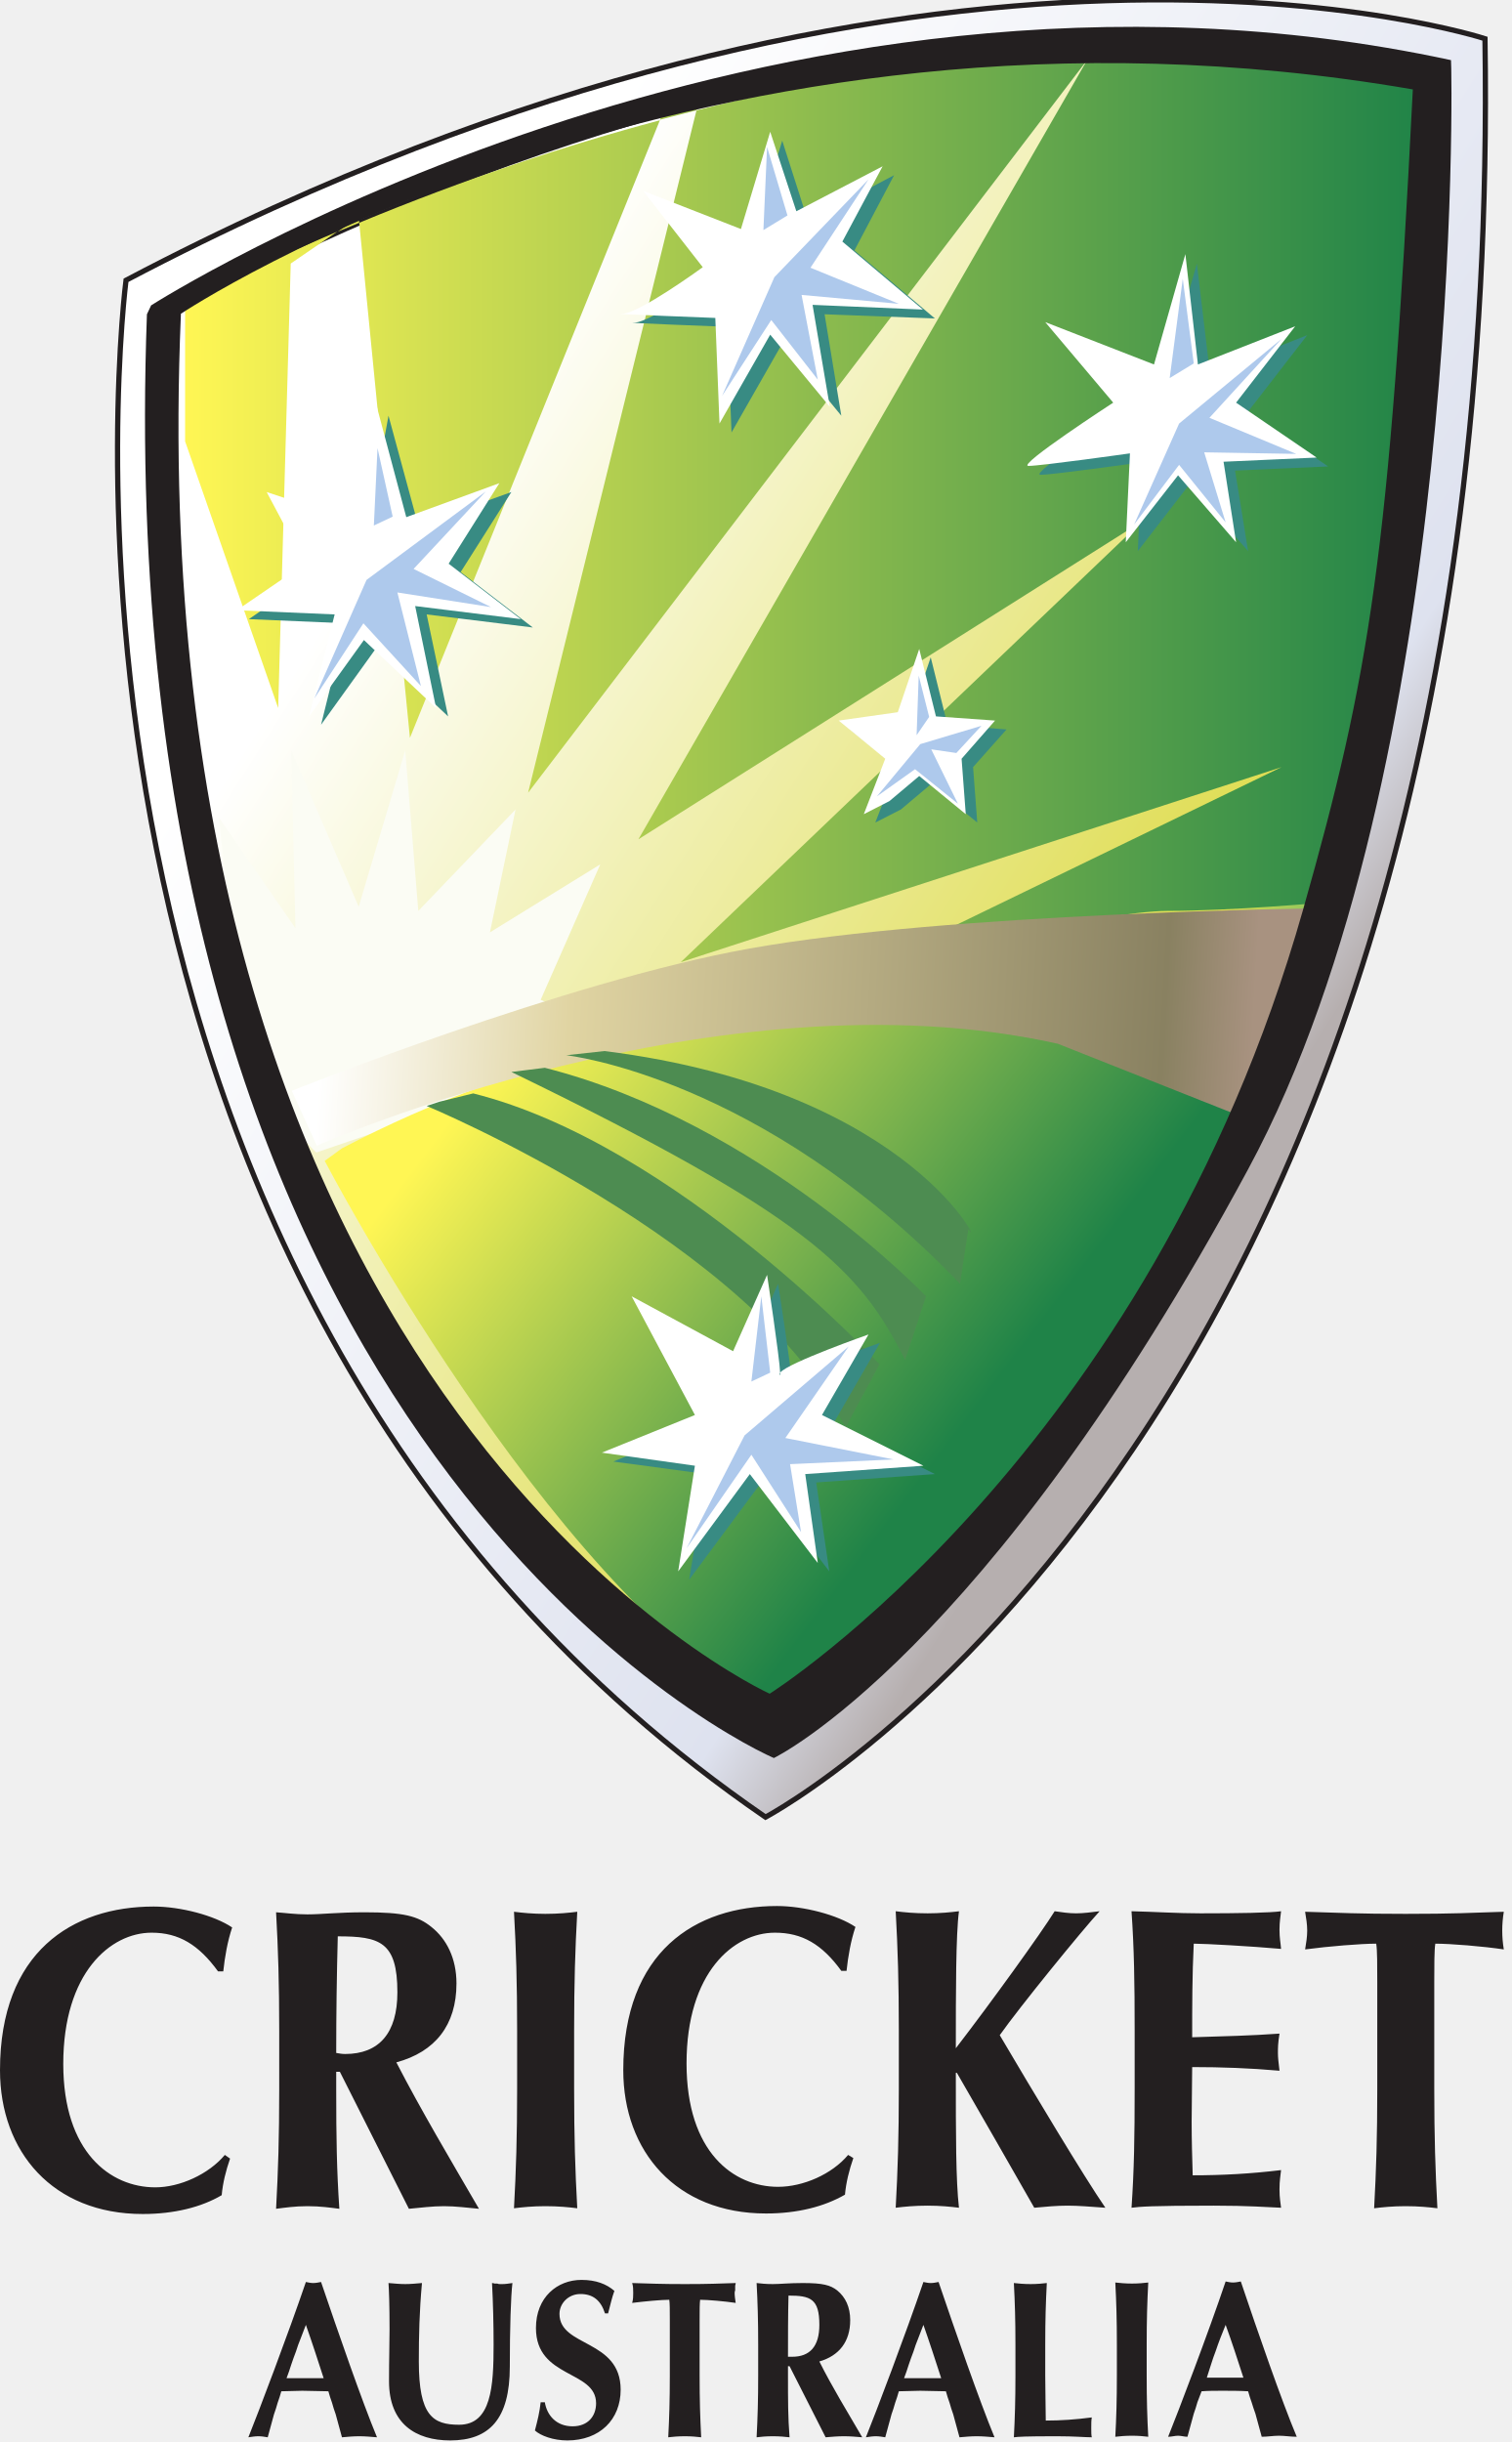
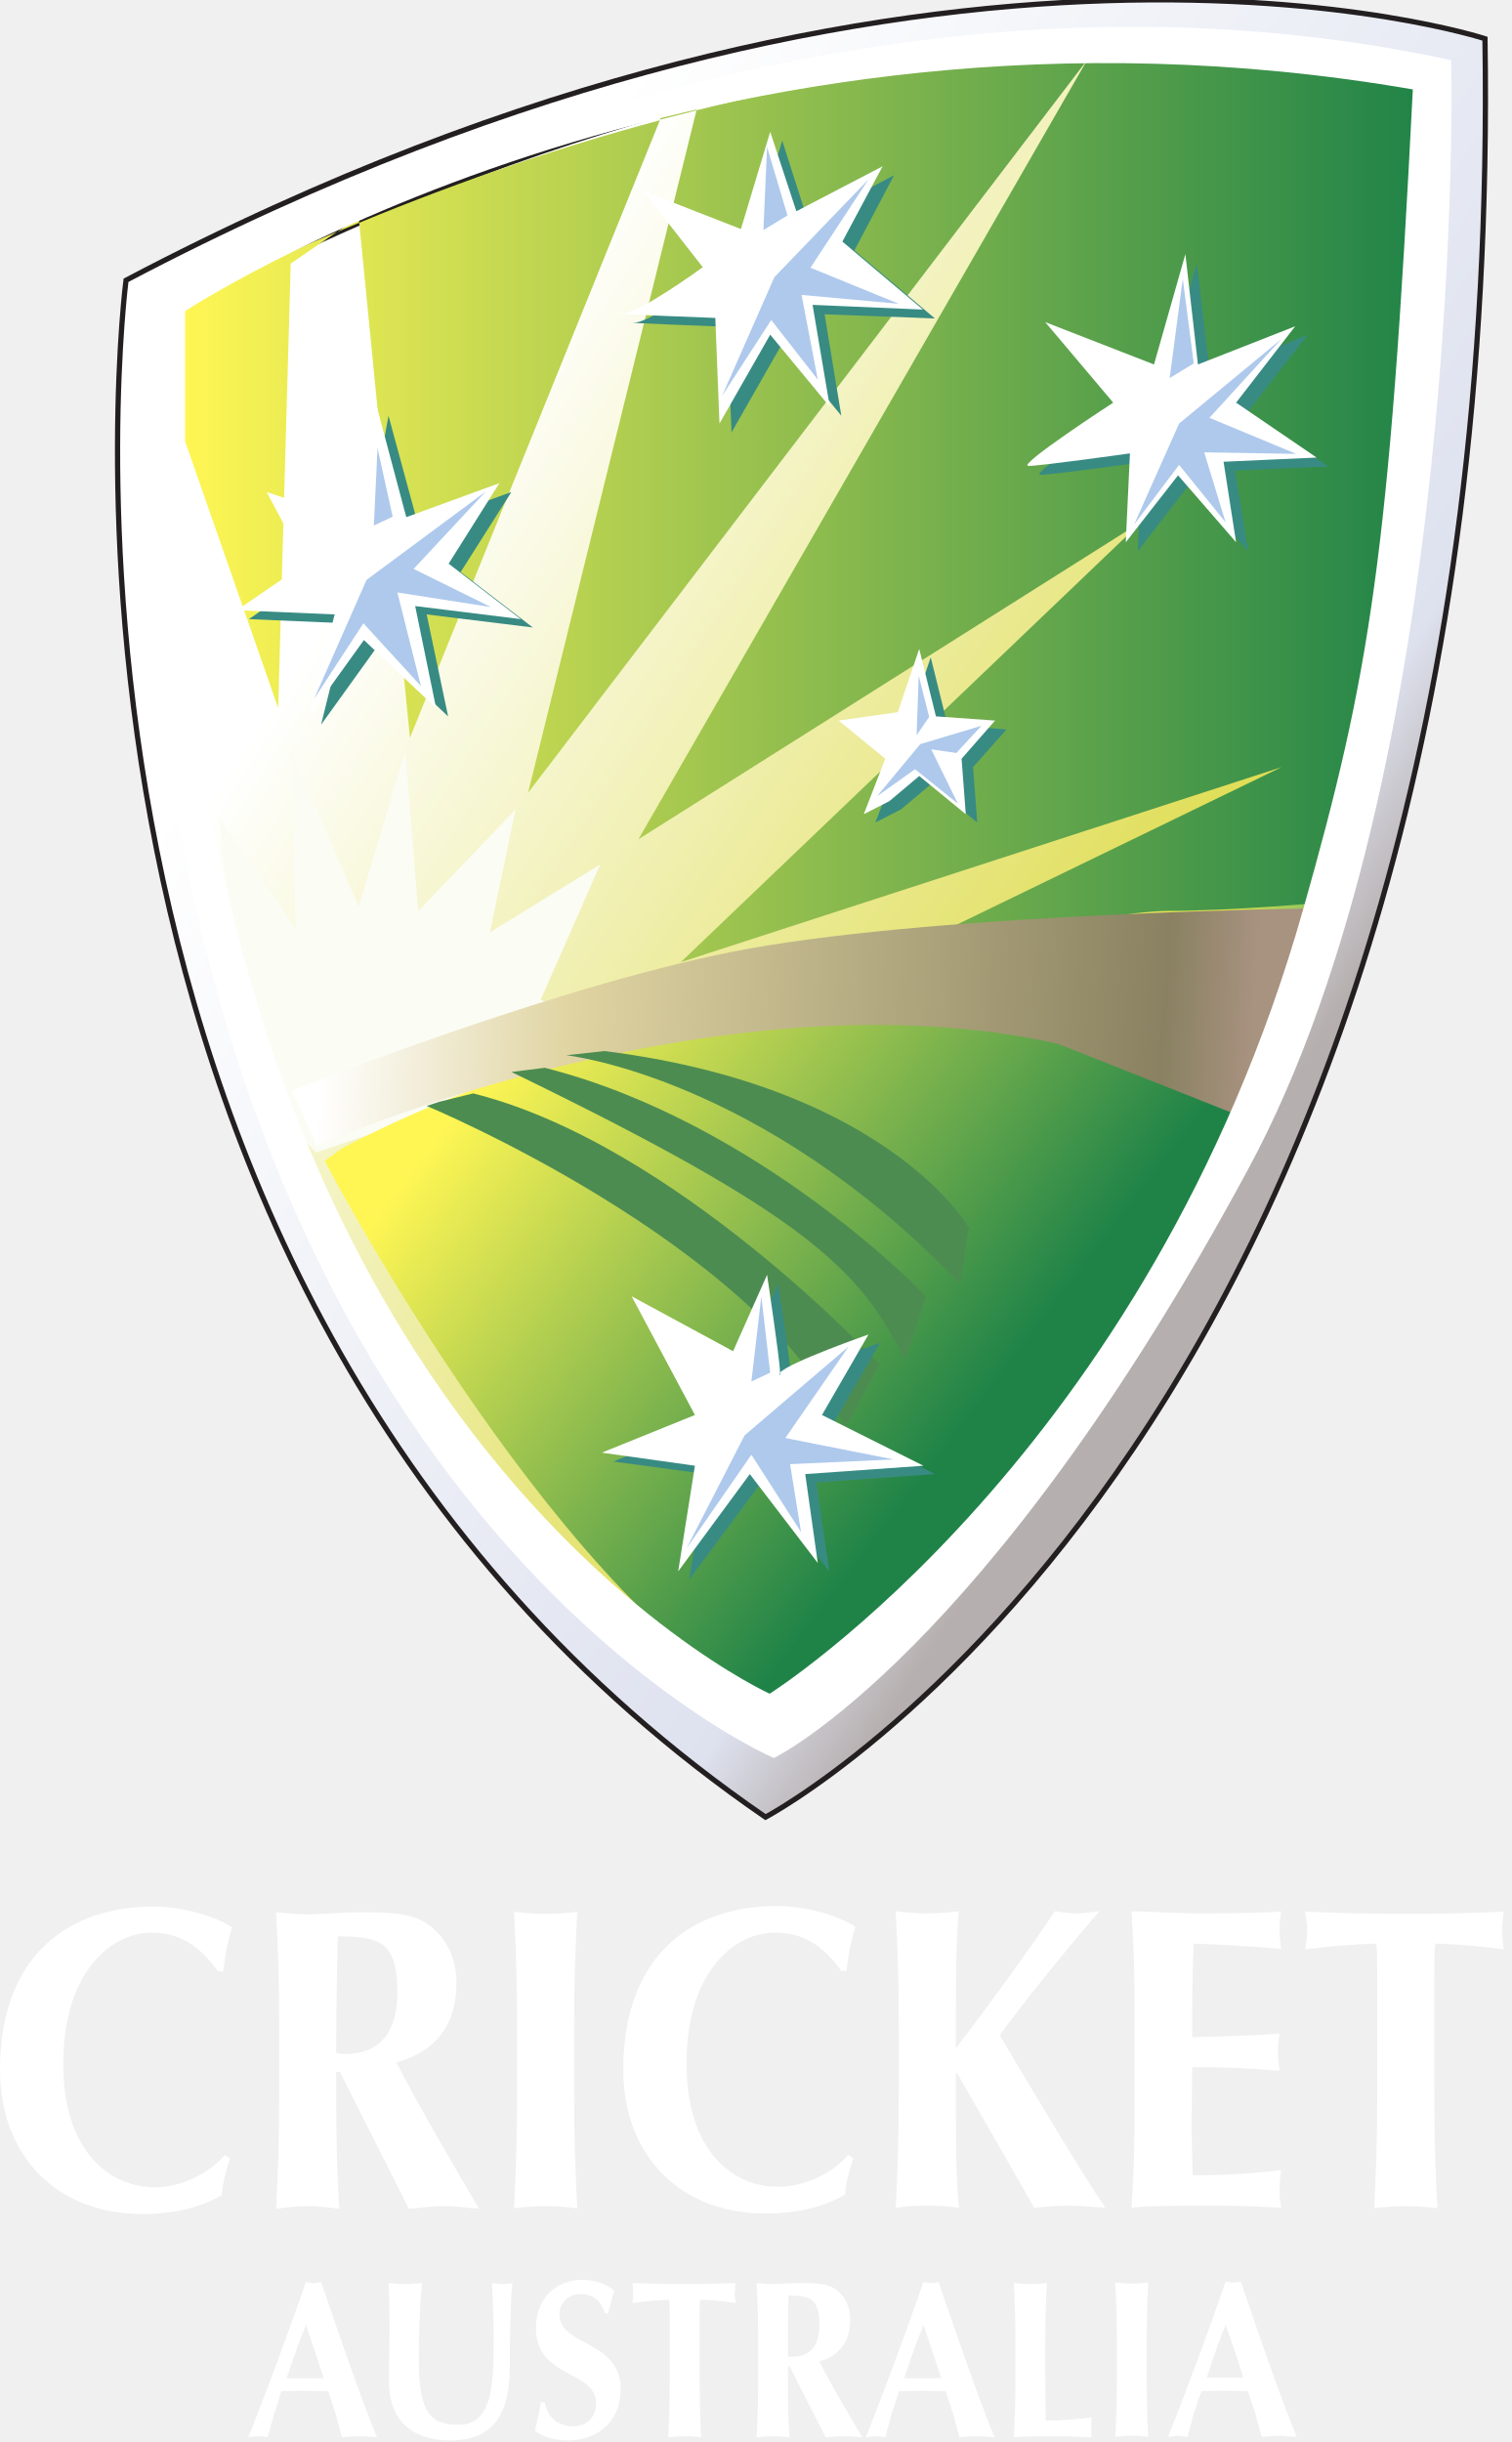
<svg xmlns="http://www.w3.org/2000/svg" version="1.2" viewBox="0 0 289 467" width="289" height="467">
  <defs>
    <linearGradient id="P" gradientUnits="userSpaceOnUse" />
    <linearGradient id="g1" x1="70.1" y1="85.5" x2="251.2" y2="200.4" href="#P">
      <stop stop-color="#fff" />
      <stop offset=".02" stop-color="#fff" />
      <stop offset=".88" stop-color="#dee2ef" />
      <stop offset="1" stop-color="#b6afaf" />
    </linearGradient>
    <clipPath clipPathUnits="userSpaceOnUse" id="cp1">
      <path d="m0 0h655.37v466.65h-655.37z" />
    </clipPath>
    <linearGradient id="g2" x1="76.6" y1="88.9" x2="247" y2="197.9" href="#P">
      <stop stop-color="#fff" />
      <stop offset=".02" stop-color="#fff" />
      <stop offset=".88" stop-color="#dedc4e" />
      <stop offset="1" stop-color="#5db868" />
    </linearGradient>
    <clipPath clipPathUnits="userSpaceOnUse" id="cp2">
      <path d="m0 0h655.37v466.65h-655.37z" />
    </clipPath>
    <linearGradient id="g3" x1="35.4" y1="96.3" x2="272.7" y2="96.3" href="#P">
      <stop stop-color="#fff654" />
      <stop offset="1" stop-color="#1f8348" />
    </linearGradient>
    <clipPath clipPathUnits="userSpaceOnUse" id="cp3">
      <path d="m0 0h655.37v466.65h-655.37z" />
    </clipPath>
    <linearGradient id="g4" x1="98.7" y1="197.5" x2="188.9" y2="266.4" href="#P">
      <stop stop-color="#fff654" />
      <stop offset="1" stop-color="#1f8348" />
    </linearGradient>
    <linearGradient id="g5" x1="58" y1="190.8" x2="247" y2="201.5" href="#P">
      <stop stop-color="#fff" />
      <stop offset=".02" stop-color="#fff" />
      <stop offset=".27" stop-color="#e0d4a2" />
      <stop offset=".87" stop-color="#898161" />
      <stop offset=".96" stop-color="#a89280" />
      <stop offset="1" stop-color="#a89280" />
    </linearGradient>
    <clipPath clipPathUnits="userSpaceOnUse" id="cp4">
      <path d="m0 0h655.37v466.65h-655.37z" />
    </clipPath>
  </defs>
-   <style>.a{fill:url(#g1)}.b{fill:none;stroke:#231f20;stroke-width:1}.c{fill:url(#g2)}.d{fill:url(#g3)}.e{fill:#fbfcf4}.f{fill:url(#g4)}.g{fill:url(#g5)}.h{fill:#231f20}.i{fill:#4d8c51}.j{fill:#388b83}.k{fill:#fff}.l{fill:#aec9ec}</style>
+   <style>.a{fill:url(#g1)}.b{fill:none;stroke:#231f20;stroke-width:1}.c{fill:url(#g2)}.d{fill:url(#g3)}.e{fill:#fbfcf4}.f{fill:url(#g4)}.g{fill:url(#g5)}.h{fill:#ffffff}.i{fill:#4d8c51}.j{fill:#388b83}.k{fill:#fff}.l{fill:#aec9ec}</style>
  <path class="a" d="m220.1 0c-46 0.2-114.3 10.6-196 53.6 0 0-25.1 192.7 122.3 293.9 0 0 141.7-74.5 137.6-340.1 0 0-22.1-7.2-60.6-7.4z" />
  <g clip-path="url(#cp1)">
    <path class="b" d="m146.4 347.5c0 0 141.6-74.5 137.6-340.1 0 0-106.1-34.8-259.9 46.2 0 0-25.1 192.7 122.3 293.9z" />
  </g>
  <path class="c" d="m33.2 59.8c0 0-24.3 179.5 114.3 275.5 0 0 124.6-77.9 126.9-320.9 0 0-19.5-6.3-54.2-6.3-42.4 0-107.4 9.5-187 51.7z" />
  <g clip-path="url(#cp2)">
    <path class="b" d="m147.5 335.3c0 0 124.6-77.9 126.9-320.9 0 0-96.5-31.4-241.2 45.4 0 0-24.3 179.5 114.3 275.5z" />
  </g>
  <path fill-rule="evenodd" class="d" d="m228.6 8.7c28 0 44.1 3.6 44.1 3.6 4.8 101.2-19.5 160.3-19.5 160.3 0 0-17.8 1.6-29.9 1.6-12.2 0-55.1 9.8-55.1 9.8l76.9-37.3-114.9 37.3 88.2-84.3-96.3 60.8 85.8-149-106.9 140.1 32.2-130.5c38.8-9.8 71.5-12.4 95.4-12.4zm-94.4 8.5l-1 3.9q-3.4 0.9-7 1.8l0.7-1.7zm-8 5.8l-47.8 118.1-9.7-98.5c20.3-8.4 39.5-14.8 57.5-19.6zm-57.6 18.5l0.1 1.1q-2 0.8-4.1 1.7zm-26 12.7q3.6-1.7 7.2-3.4 3.6-1.7 7.3-3.3 3.7-1.6 7.4-3.2l-8.9 6.1-2.4 85-17.8-51v-26.7q3.5-1.8 7.2-3.5z" />
  <g clip-path="url(#cp3)">
    <path class="e" d="m60.5 220.4l61.6-21.1-18.7-8.1 11.4-25.9-21.1 13 4.9-23.5-18.6 19.4-2.5-30.7-8.9 29.9-12.9-29.9 0.8 34-14.6-21.1c0 0 4.1 51 18.6 64z" />
  </g>
  <path class="f" d="m65.4 219.6l-3.3 2.4c0 0 42.2 81 84.3 104.5 0 0 55-22.7 93.1-115 0 0-31.1-16.2-77.6-16.2-27.8 0-61.1 5.8-96.5 24.3z" />
  <path class="g" d="m143.3 181.4c-35.2 6.3-87.5 27.2-87.5 27.2l4.8 10.5c0 0 77-34 141.7-19.5l34.8 13.8 15.4-39.7c0 0-70.6 0.8-109.2 7.7z" />
  <g clip-path="url(#cp4)">
    <path fill-rule="evenodd" class="h" d="m44 412.8c-0.8 2.3-1.4 4.7-1.6 7-3.9 2.3-9.1 3.6-15.1 3.6-17.2 0-27.3-11.9-27.3-27.5 0-22.6 13.8-31.3 29.4-31.3 5.1 0 11.6 1.7 15 4-0.9 2.7-1.4 5.6-1.7 8.4h-1c-3.7-5.1-7.5-7.4-12.7-7.4-7.9 0-16.9 7.7-16.9 25.1 0 16.9 9 23.6 17.6 23.6 4.7 0 10.2-2.5 13.3-6.2zm21-16.6h-0.7v3.4c0 9.2 0.1 15.5 0.6 22.8-1.6-0.2-3.6-0.5-6.1-0.5-2.4 0-4.4 0.3-6 0.5 0.4-7.3 0.6-13.6 0.6-22.8v-11.2c0-9.2-0.2-15.5-0.6-22.7 1.6 0.1 3.6 0.4 6 0.4 2.7 0 5.9-0.4 10.9-0.4 7.5 0 10.2 0.7 12.8 2.8 2.9 2.3 4.8 6 4.8 10.8 0 8-4.1 13.1-11.5 15.1 4.8 9.3 10.4 18.7 15.8 28-2.2-0.2-4.5-0.5-6.7-0.5-2.2 0-4.5 0.3-6.7 0.5zm-0.4-25.9c-0.2 7.5-0.3 14.8-0.3 22.3 0.6 0.1 1.1 0.2 1.7 0.2 6.5 0 10-4 10-11.8 0-9.7-3.4-10.7-11.4-10.7zm34.3 18c0-9.2-0.2-15.5-0.6-22.7 1.6 0.2 3.6 0.4 6 0.4 2.5 0 4.5-0.2 6.1-0.4-0.4 7.2-0.6 13.5-0.6 22.7v11.2c0 9.2 0.2 15.5 0.6 22.8-1.6-0.2-3.6-0.4-6.1-0.4-2.4 0-4.4 0.2-6 0.4 0.4-7.3 0.6-13.6 0.6-22.8zm64.3 24.4c-0.8 2.3-1.4 4.7-1.6 7-4 2.3-9.1 3.6-15.1 3.6-17.2 0-27.3-11.9-27.3-27.4 0-22.7 13.8-31.4 29.4-31.4 5.1 0 11.6 1.7 15 4-0.9 2.7-1.4 5.6-1.7 8.4h-1c-3.7-5.1-7.5-7.3-12.7-7.3-7.9 0-16.9 7.6-16.9 25 0 17 9 23.6 17.5 23.6 4.8 0 10.3-2.4 13.4-6.1zm19.6-16.3c0 11.8 0 20.6 0.6 25.8-1.6-0.2-3.6-0.4-6-0.4-2.5 0-4.5 0.2-6.1 0.4 0.4-7.2 0.6-13.6 0.6-22.8v-11.1c0-9.2-0.2-15.6-0.6-22.8 1.6 0.2 3.6 0.4 6.1 0.4 2.4 0 4.4-0.2 6-0.4-0.6 4.4-0.6 15.6-0.6 26.2 6.7-8.7 16.3-22 18.9-26.2 1.4 0.2 2.7 0.4 4.1 0.4 1.4 0 2.8-0.2 4.5-0.4-3.4 3.7-15.3 18.3-19.1 23.7 6.3 10.7 16.2 27.2 20.2 33-2.9-0.2-5.1-0.4-7.2-0.4-2.1 0-4.3 0.2-6.4 0.4-4.9-8.6-9.9-17.3-14.8-25.8zm34.2-8.1c0-9.2-0.1-15.6-0.6-22.8 4.4 0.1 8.8 0.4 13.2 0.4 7.2 0 13.4-0.1 15.4-0.4-0.1 1-0.3 2-0.3 3.5 0 1.7 0.2 2.4 0.3 3.7-5.6-0.5-14.5-1-16.7-1-0.3 6-0.3 11.9-0.3 17.9 6.4-0.2 11.1-0.3 16.7-0.7-0.3 1.9-0.3 2.7-0.3 3.7 0 0.9 0.1 1.7 0.3 3.4-5.6-0.5-11.1-0.7-16.7-0.7 0 3.4-0.1 6.9-0.1 10.5 0 3.4 0.1 6.9 0.2 10.2 5.6 0 11.2-0.3 16.9-1-0.1 1.1-0.3 1.9-0.3 3.7 0 1.7 0.2 2.5 0.3 3.5-2.6-0.1-6.1-0.4-12.9-0.4-12.1 0-14.1 0.2-15.7 0.4 0.5-7.2 0.6-13.6 0.6-22.8zm46.4-9.3c0-3.1 0-6.1-0.2-7.3-2.9 0-9.1 0.5-13.6 1.1 0.2-1.2 0.4-2.4 0.4-3.6 0-1.2-0.2-2.4-0.4-3.6 6.8 0.2 10.1 0.4 19.2 0.4 9.2 0 12.5-0.2 18.8-0.4-0.2 1.2-0.3 2.4-0.3 3.6 0 1.2 0.1 2.4 0.3 3.6-4-0.6-10.2-1.1-13.1-1.1-0.2 1.2-0.2 4.2-0.2 7.3v20.5c0 9.2 0.2 15.5 0.6 22.8-1.6-0.2-3.6-0.4-6.1-0.4-2.4 0-4.4 0.2-6 0.4 0.4-7.3 0.6-13.6 0.6-22.8zm-191.3 87.1c-1.2-0.1-2.3-0.2-3.4-0.2-1.1 0-2.2 0.1-3.3 0.2q-0.3-1.1-0.6-2.2-0.3-1.1-0.6-2.2-0.4-1.1-0.7-2.2-0.4-1.1-0.7-2.2c-1.7 0-3.3-0.1-5-0.1-1.3 0-2.6 0.1-4 0.1q-0.3 1.1-0.7 2.2-0.3 1.1-0.7 2.2-0.3 1.1-0.6 2.2-0.3 1.1-0.6 2.2c-0.6-0.1-1.2-0.2-1.8-0.2-0.6 0-1.2 0.1-1.9 0.2 1.9-4.7 7.7-20 11-29.7 0.5 0.1 0.9 0.2 1.4 0.2 0.5 0 1-0.1 1.5-0.2 3.3 9.7 7.8 22.7 10.7 29.7zm-10.2-11.3c-1.1-3.4-2.2-6.8-3.4-10.2q-0.5 1.3-1 2.6-0.5 1.2-0.9 2.5-0.5 1.3-0.9 2.5-0.4 1.3-0.9 2.6zm12.5 0.6c0-4.6 0.1-6.9 0.1-10 0-4.5-0.1-7.4-0.2-8.8 1.1 0.1 2.2 0.2 3.2 0.2 1 0 2.1-0.1 3.2-0.2-0.5 5.5-0.6 10-0.6 15 0 10.4 2.7 12.1 7.7 12.1 6.2 0 6.6-7.4 6.6-15.3 0-4-0.1-7.9-0.3-11.8q0.2 0 0.5 0.1 0.2 0 0.5 0 0.2 0.1 0.5 0.1 0.2 0 0.5 0c0.6 0 1.2-0.1 1.9-0.2-0.3 2.5-0.5 8.6-0.5 16 0 10-3.9 14.1-11.4 14.1-6.6 0-11.7-3.2-11.7-11.3zm41.3-13c-0.8-2.5-2.3-3.7-4.7-3.7-2.3 0-4 1.8-4 3.8 0 6.4 11.7 4.8 11.7 14.5 0 5.7-4 9.7-10.2 9.7-2.7 0-5.1-0.9-6.2-1.9 0.5-1.9 0.9-3.5 1.1-5.4h0.8c0.4 2.5 2.2 4.6 5.3 4.6 3 0 4.5-2 4.5-4.4 0-6.4-11.5-4.7-11.5-14.4 0-5.9 4.1-9.2 8.7-9.2 2.8 0 4.8 0.8 6.3 2.1-0.5 1.4-0.7 2.4-1.2 4.3zm12.4 1.2c0-1.7 0-3.2-0.1-3.8-1.5 0-4.7 0.3-7.1 0.6 0.2-0.7 0.2-1.3 0.2-1.9 0-0.7 0-1.3-0.2-1.9 3.5 0.1 5.3 0.2 10.1 0.2 4.7 0 6.5-0.1 9.7-0.2q0 0.2-0.1 0.5 0 0.2 0 0.4 0 0.3 0 0.5-0.1 0.2-0.1 0.5c0 0.6 0.1 1.2 0.2 1.9-2-0.3-5.3-0.6-6.8-0.6-0.1 0.6-0.1 2.1-0.1 3.8v10.7c0 4.7 0.1 8 0.3 11.8-0.8-0.1-1.9-0.2-3.1-0.2-1.3 0-2.4 0.1-3.2 0.2 0.2-3.8 0.3-7.1 0.3-11.8zm22.9 8.9h-0.3v1.8c0 4.7 0 8 0.3 11.8-0.9-0.1-1.9-0.2-3.2-0.2-1.3 0-2.3 0.1-3.1 0.2 0.2-3.8 0.3-7.1 0.3-11.8v-5.9c0-4.8-0.1-8-0.3-11.8 0.8 0.1 1.8 0.2 3.1 0.2 1.4 0 3.1-0.2 5.7-0.2 3.9 0 5.3 0.4 6.6 1.4 1.6 1.3 2.5 3.2 2.5 5.7 0 4.1-2.1 6.8-5.9 7.9 2.4 4.8 5.4 9.7 8.2 14.5-1.2-0.1-2.3-0.2-3.5-0.2-1.2 0-2.3 0.1-3.5 0.2zm-0.2-13.5c-0.1 3.9-0.1 7.8-0.1 11.7 0.3 0 0.5 0 0.8 0 3.4 0 5.2-2 5.2-6.1 0-5-1.7-5.6-5.9-5.6zm39.4 27.1c-1.2-0.1-2.3-0.2-3.4-0.2-1.1 0-2.2 0.1-3.3 0.2q-0.3-1.1-0.6-2.2-0.3-1.1-0.6-2.2-0.4-1.1-0.7-2.2-0.4-1.1-0.7-2.2c-1.7 0-3.3-0.1-4.9-0.1-1.4 0-2.7 0.1-4.1 0.1q-0.3 1.1-0.7 2.2-0.3 1.1-0.7 2.2-0.3 1.1-0.6 2.2-0.3 1.1-0.6 2.2c-0.6-0.1-1.2-0.2-1.8-0.2-0.6 0-1.2 0.1-1.9 0.2 1.9-4.7 7.7-20 11-29.7 0.5 0.1 0.9 0.2 1.4 0.2 0.5 0 1-0.1 1.5-0.2 3.3 9.7 7.8 22.7 10.7 29.7zm-10.2-11.3c-1.1-3.4-2.2-6.8-3.4-10.2q-0.5 1.3-1 2.6-0.5 1.2-0.9 2.5-0.5 1.3-0.9 2.5-0.4 1.3-0.9 2.6zm14.2-6.4c0-4.8-0.1-8-0.3-11.8 0.9 0.1 1.9 0.2 3.2 0.2 1.2 0 2.3-0.1 3.1-0.2-0.2 3.8-0.3 7-0.3 11.8v5.9c0 3.1 0.1 6.4 0.1 8.6 2.9 0 5.8-0.2 8.8-0.6-0.1 0.6-0.1 1.1-0.1 2 0 0.9 0 1.3 0.1 1.8-1.4 0-3.2-0.2-6.7-0.2-6.3 0-7.3 0.1-8.2 0.2 0.2-3.8 0.3-7.1 0.3-11.8zm19.4 0c0-4.8-0.1-8.1-0.3-11.9 0.9 0.1 1.9 0.2 3.2 0.2 1.2 0 2.3-0.1 3.1-0.2-0.2 3.8-0.3 7.1-0.3 11.9v5.8c0 4.8 0.1 8.1 0.3 11.8-0.8-0.1-1.9-0.2-3.1-0.2-1.3 0-2.3 0.1-3.2 0.2 0.2-3.7 0.3-7 0.3-11.8zm34.4 17.6c-1.2 0-2.3-0.2-3.4-0.2-1.1 0-2.2 0.2-3.3 0.2q-0.3-1.1-0.6-2.2-0.3-1.1-0.6-2.2-0.4-1.1-0.7-2.1-0.4-1.1-0.7-2.2c-1.7-0.1-3.3-0.1-4.9-0.1-1.4 0-2.7 0-4 0.1q-0.4 1-0.8 2.1-0.3 1.1-0.7 2.2-0.3 1.1-0.6 2.2-0.3 1.1-0.6 2.2c-0.6 0-1.2-0.2-1.8-0.2-0.6 0-1.2 0.2-1.9 0.2 1.9-4.7 7.7-19.9 11-29.7 0.5 0.1 0.9 0.2 1.4 0.2 0.5 0 1-0.1 1.5-0.2 3.3 9.8 7.8 22.8 10.7 29.7zm-10.2-11.3c-1.1-3.4-2.2-6.8-3.4-10.1q-0.5 1.2-1 2.5-0.5 1.3-0.9 2.5-0.5 1.3-0.9 2.6-0.4 1.3-0.8 2.5z" />
    <path class="i" d="m81.6 211.5c0 0 62.3 25.9 80.1 61.5l6.5-12.1c0 0-38.9-42.1-77.7-51.8l-6.5 1.6" />
    <path class="i" d="m97.8 205c56.7 27.5 66.7 37.8 75.3 55.1l4-12.2c0 0-31.6-33.2-72.9-43.7z" />
    <path class="i" d="m108.3 201.8c0 0 37.2 4 75.3 43.7l1.6-10.5c3.5 5.8-9.6-26.5-69.6-34z" />
    <path fill-rule="evenodd" class="j" d="m217.6 105.4l9.9-12.8 11.2 12.8-2.5-15.4 17.8-0.8-15.3-10.5 11.3-14.6-18.6 7.3-2.5-21-6 21-20.7-8.1 13 15.4c0 0-18.6 12.1-16.2 12.1 2.4 0 19.4-2.4 19.4-2.4zm-38.8-44.5l-15.4-13 7.6-14.4-16.5 8.7-4.9-15.3-5.7 18.6-18.6-7.3 11.3 14.6c0 0-12.1 8.9-15.3 8.9-3.3 0 17.8 0.8 17.8 0.8l0.8 20.2 9.7-17 11.3 13.8-3.2-19.4zm-104.5 18.6l-4 21.9-17-5.7 7.3 13.7-13 9 18.6 0.8-4.8 19.4 10.5-14.6 13.8 13-4.1-19.5 20.3 2.5-13.8-10.6 9.7-15.3-17.8 6.4zm98 75.3l5.7-4.8 8.9 7.3-0.8-10.6 6.4-7.2-11.3-0.9-3.2-12.9-4.1 12.1-11.3 1.7 8.9 7.2-4.1 10.6zm-29.9 105.2l-19.5-10.5 12.2 22.7-17.8 7.3 17.8 2.4-3.3 20.2 13.8-18.6 13 17-2.5-17 22.7-1.6-19.4-9.7 8.9-15.4c0 0-15.4 5.4-16.9 7.3-0.1-2.8-2.6-18.6-2.6-18.6zm9 4.4q-0.1-0.1 0.1-0.4c0 0.4 0 0.6-0.1 0.4z" />
    <path fill-rule="evenodd" class="k" d="m215.3 103.7l10-12.8 11.1 12.8-2.4-15.4 17.8-0.8-15.4-10.5 11.3-14.6-18.6 7.3-2.4-21.1-6 21.1-20.8-8.1 13 15.4c0 0-18.6 12.1-16.2 12.1 2.4 0 19.4-2.4 19.4-2.4zm-38.8-44.5l-15.4-13 7.7-14.4-16.5 8.6-5-15.2-5.6 18.6-18.7-7.3 11.4 14.6c0 0-12.2 8.9-15.4 8.9-3.3 0 17.8 0.8 17.8 0.8l0.8 20.2 9.7-17 11.4 13.8-3.3-19.5zm-104.4 18.7l-4.1 21.8-17-5.6 7.3 13.7-13 8.9 18.7 0.8-4.9 19.5 10.5-14.6 13.8 13-4-19.5 20.2 2.5-13.8-10.6 9.7-15.4-17.8 6.5zm98 75.3l5.7-4.8 8.9 7.3-0.8-10.6 6.4-7.3-11.3-0.8-3.2-12.9-4.1 12.1-11.3 1.6 8.9 7.3-4.1 10.6zm-29.9 105.2l-19.4-10.5 12.1 22.7-17.8 7.2 17.8 2.5-3.2 20.2 13.7-18.6 13 17-2.4-17 22.6-1.6-19.4-9.7 8.9-15.4c0 0-15.4 5.4-16.9 7.3-0.1-2.8-2.5-18.7-2.5-18.7zm8.9 4.5q-0.1-0.2 0.1-0.4c0 0.4 0 0.6-0.1 0.4z" />
    <path fill-rule="evenodd" class="h" d="m28.9 58.4c0 0 117.5-75.2 248.6-46.9 0.2 1.2 2.6 135.5-38.8 212.1-50.2 93.1-90.7 112.6-90.7 112.6-12.3-5.4-127.6-66.5-119.9-276.1zm118.3 265.5c0 0 72.4-45.6 102-149.9 12.8-45.1 16.5-67.7 21-156.9-136-23.5-235.6 42.9-235.6 42.9-8.9 208.9 112.6 263.9 112.6 263.9z" />
    <path fill-rule="evenodd" class="l" d="m231.3 79.9l16.6 6.9-17.6-0.3 4.1 13.4-8.9-11-8.6 11.4 8.6-19.3 19.6-16.2zm-3-10.4l-4.6 2.8 2.5-19zm-73.3-18.3l16.9 6.9-18.6-1.7 3.1 16.2-8.9-11.4-9.4 14.5 10-22.7 18-18.7zm-4.4-10l-4.6 2.8 0.7-15.9zm-71.5 67.6l14.8 7.3-17.9-2.8 4.5 17.9-11-12-9.4 14.4 10-22.7 22.8-16.9zm-4-10l-3.6 1.7 0.7-14.8zm75.1 176.2l20.7 4.1-19.8 0.9 2.1 13-9.5-14.8-12.4 17.9 11.1-21.6 19.9-17zm-2.9-12.5l-3.6 1.7 1.9-16.3zm35.6-118.5l-4.8-0.7 5.1 10.4-8.2-6.6-7.3 5.2 8.3-10 11.7-3.5zm-5.2-6.9l-2.4 3.5 0.4-11.4z" />
  </g>
</svg>
